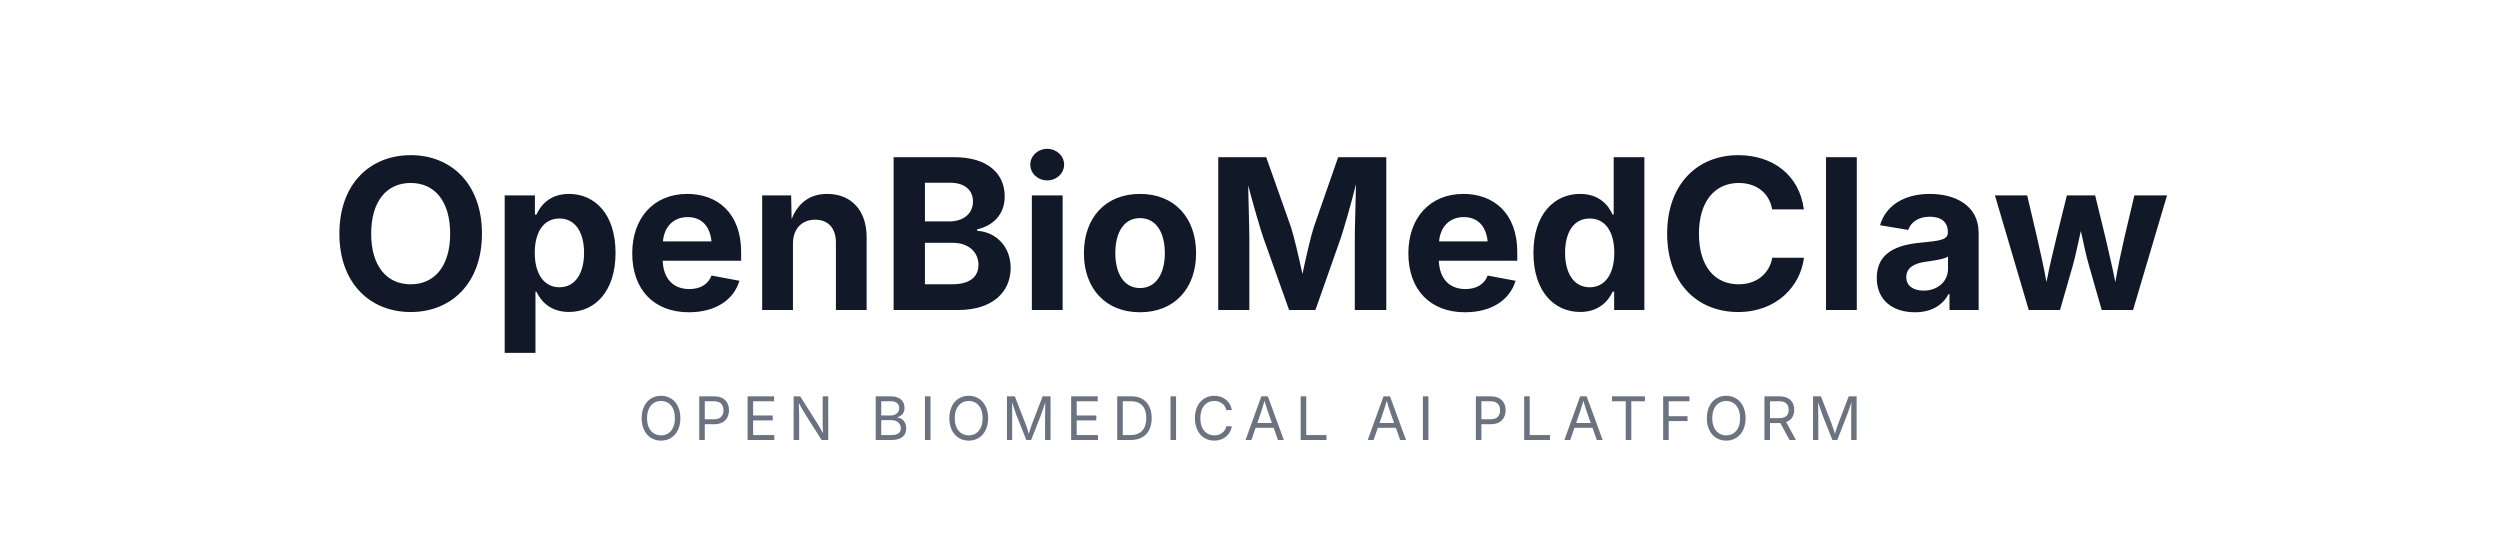
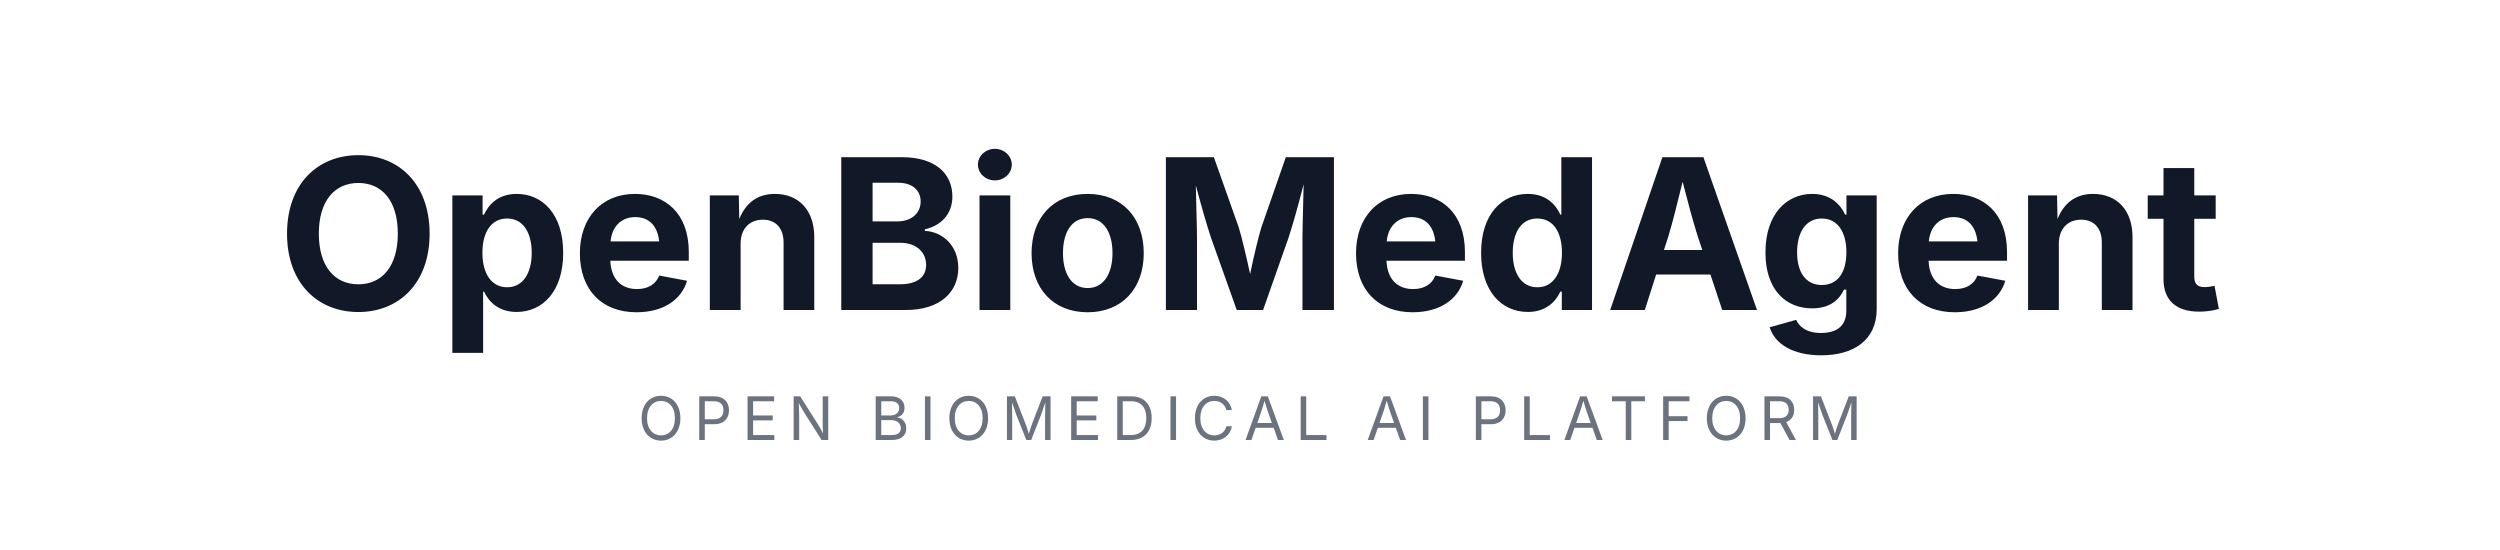
<svg xmlns="http://www.w3.org/2000/svg" viewBox="0 0 500 110">
  <text x="250" y="62" font-family="Inter, Arial, sans-serif" font-size="42" font-weight="700" text-anchor="middle" fill="#111827">
-     OpenBioMedClaw
+     OpenBioMedAgent
  </text>
  <text x="250" y="88" font-family="Inter, Arial, sans-serif" font-size="12" letter-spacing="2" text-anchor="middle" fill="#6B7280">
    OPEN BIOMEDICAL AI PLATFORM
  </text>
</svg>
